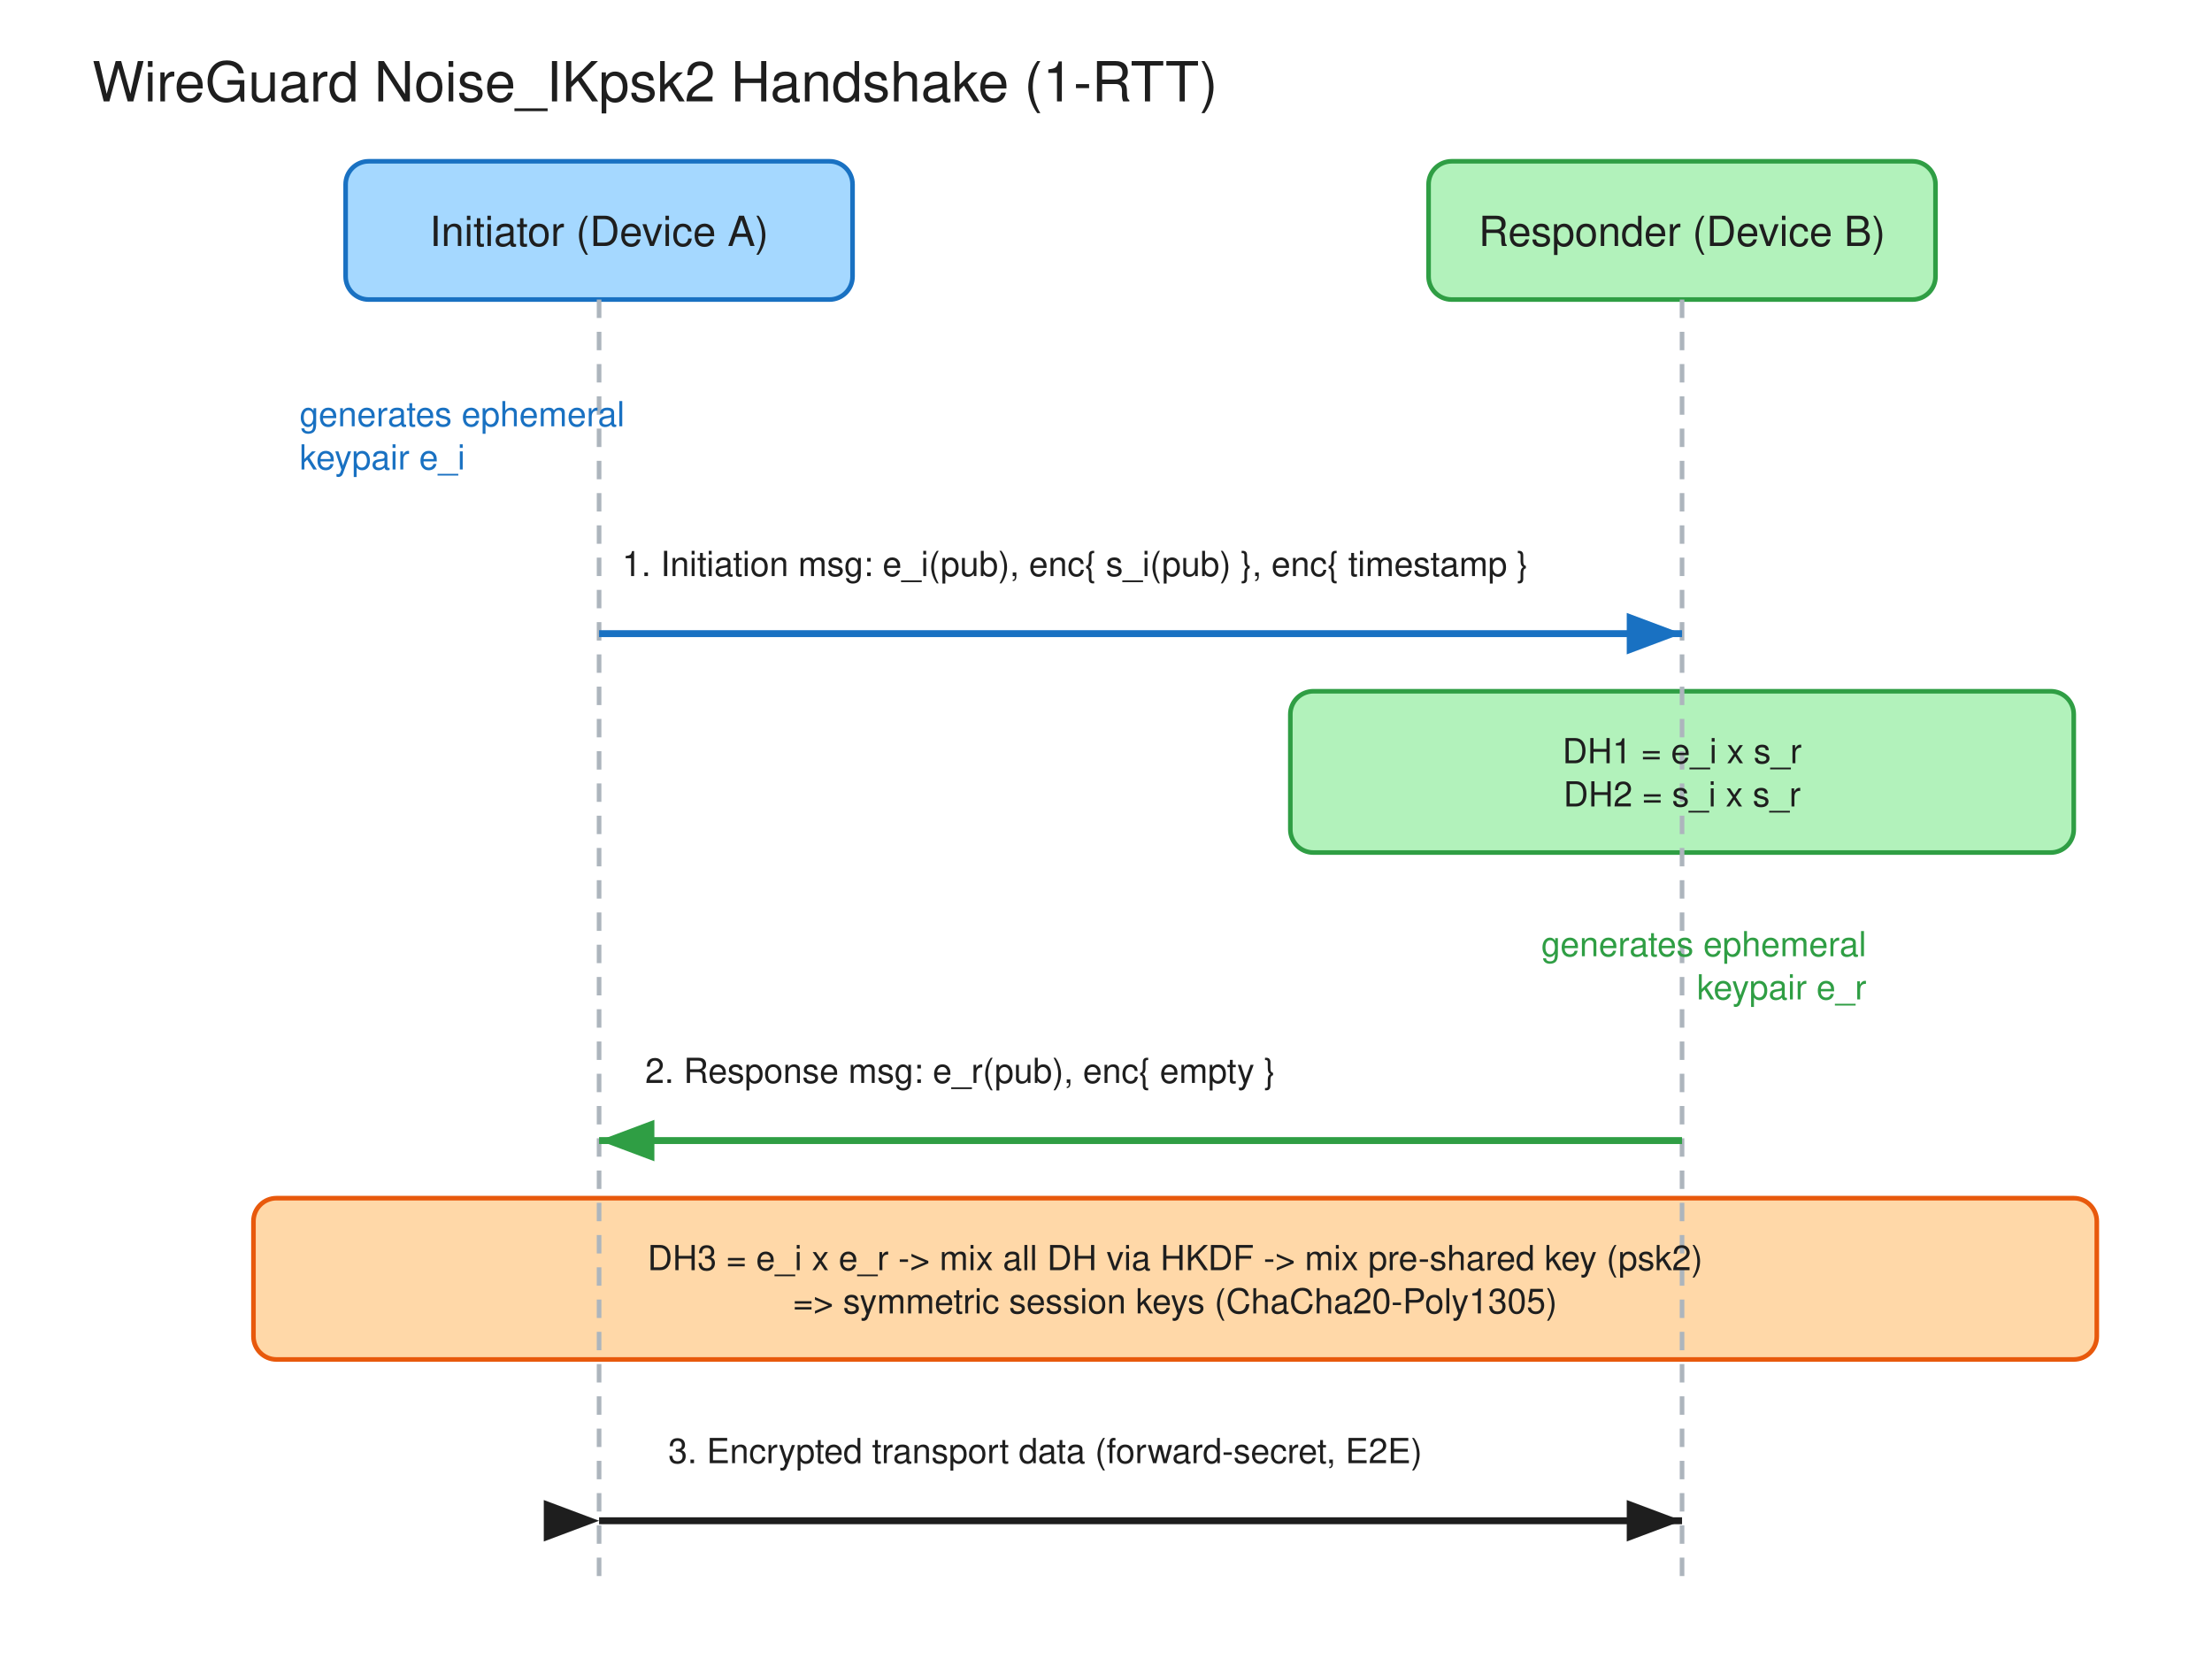
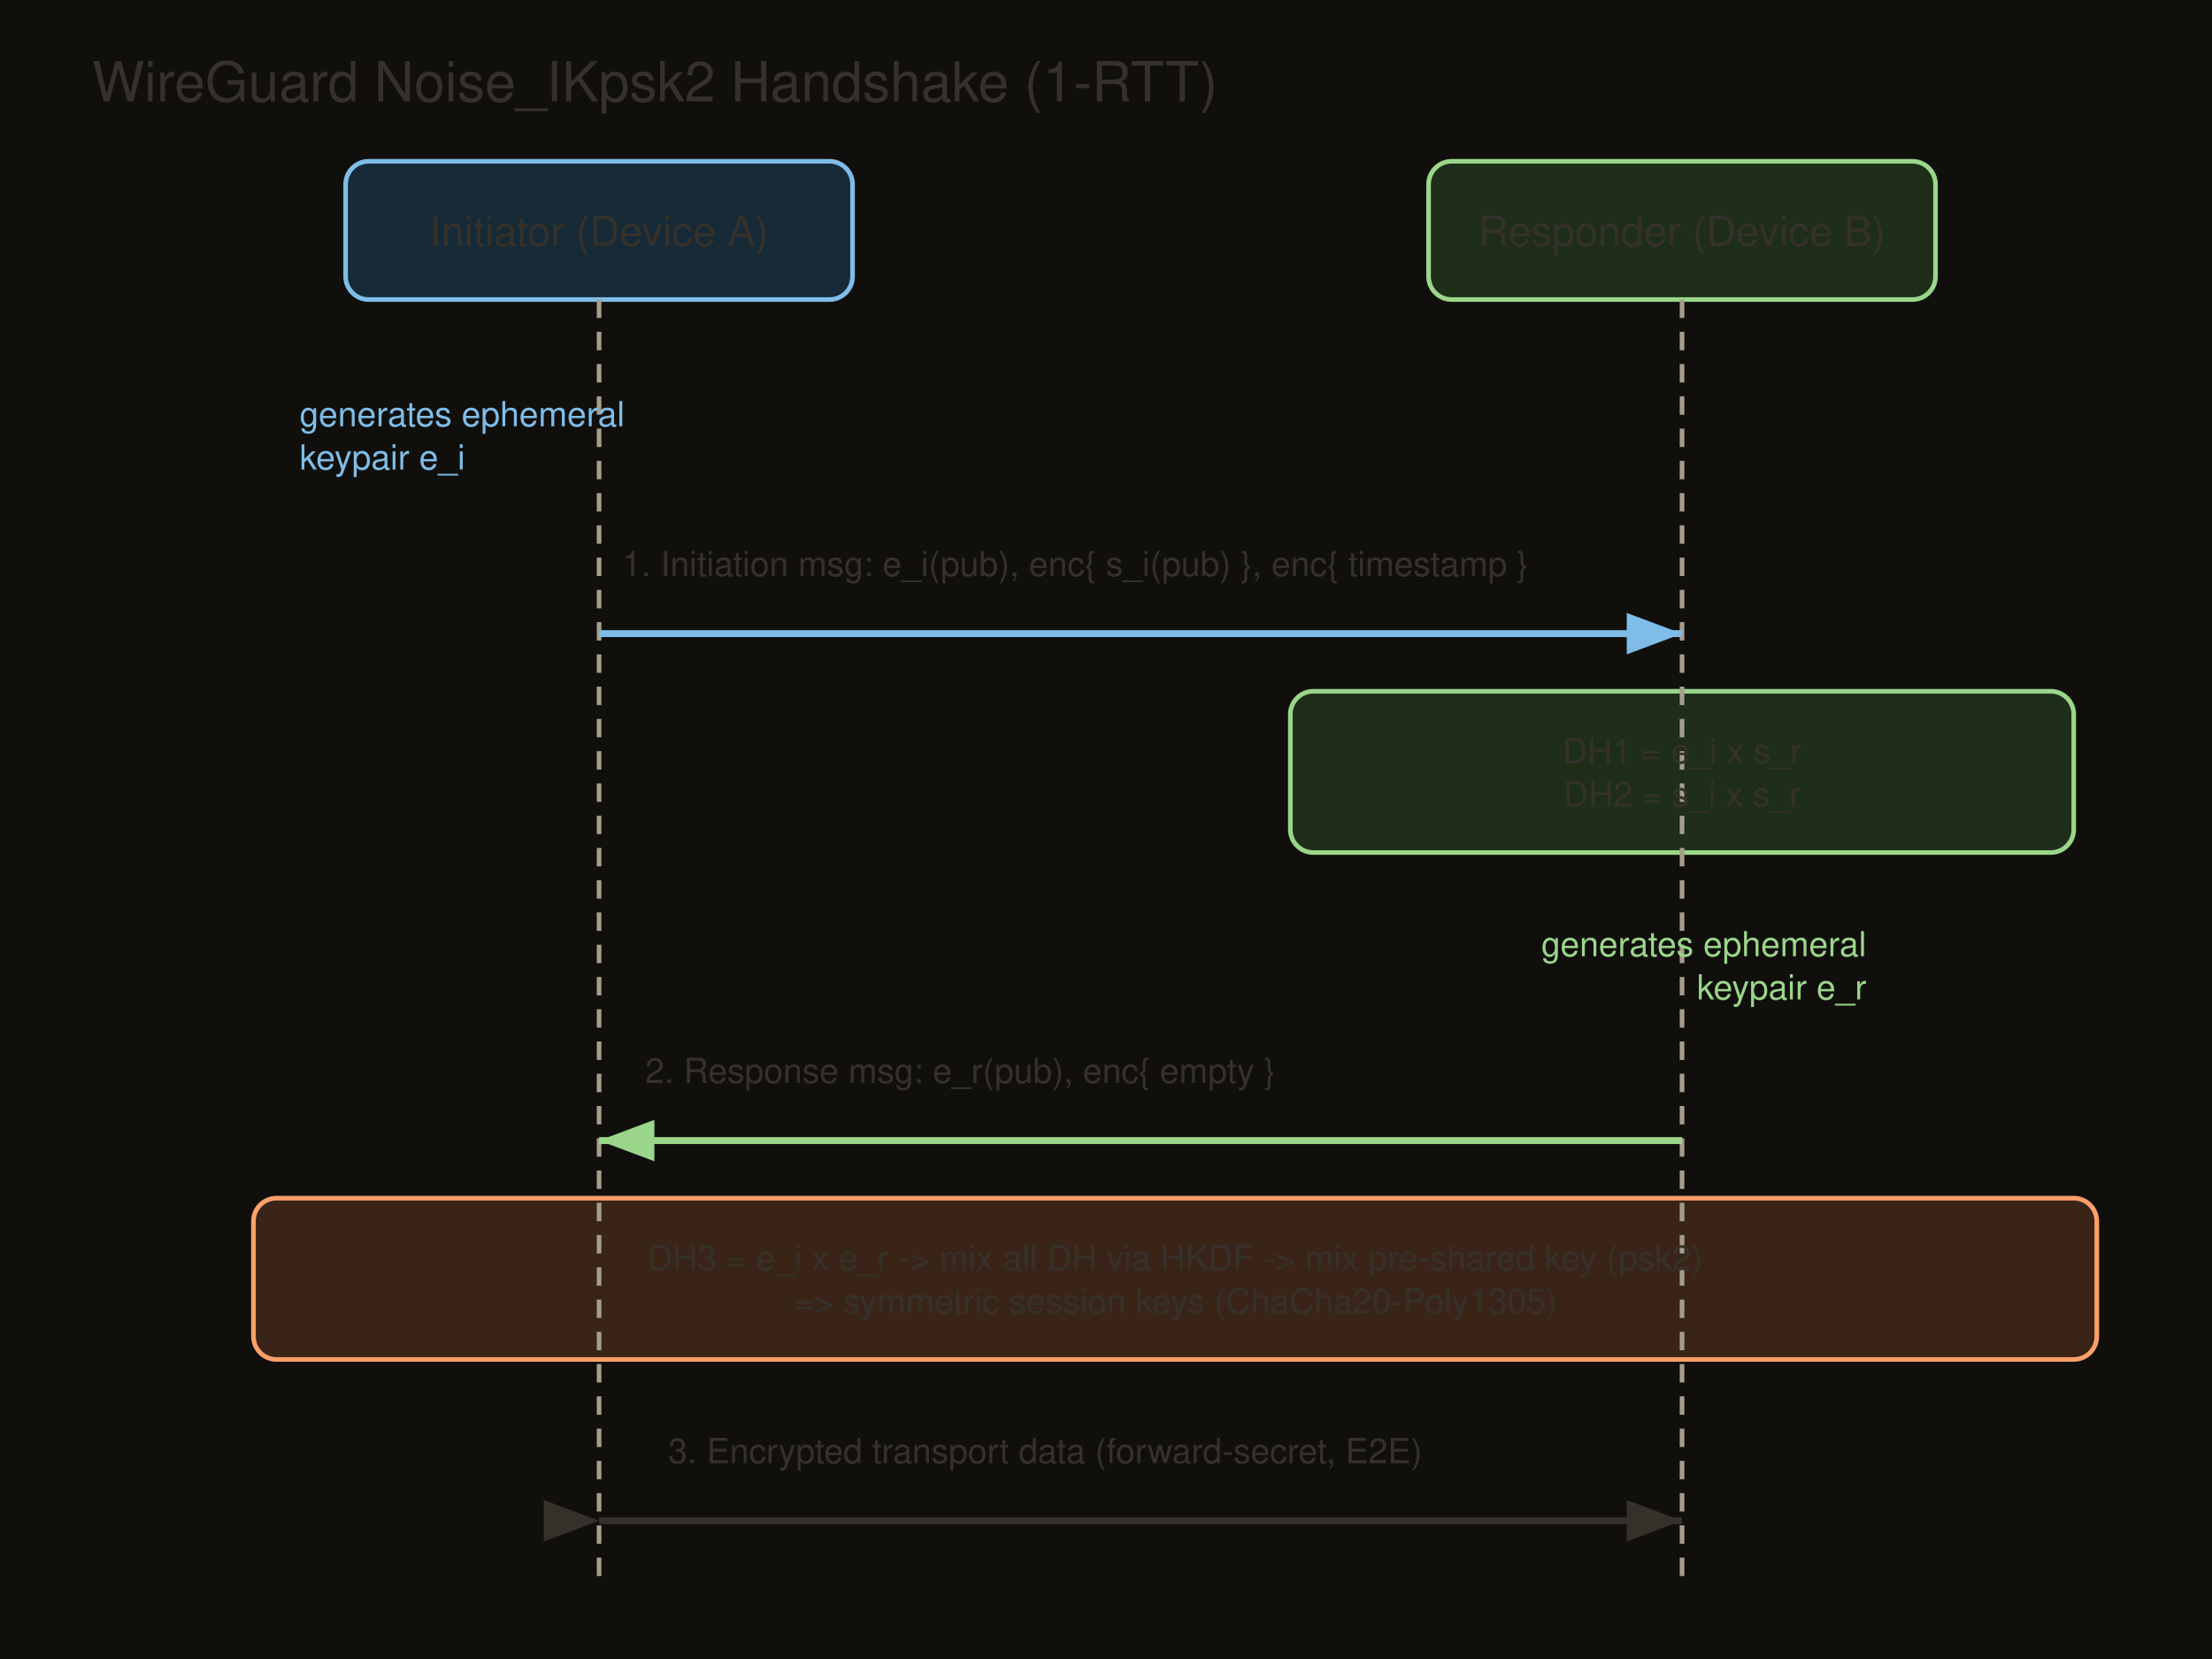
<svg xmlns="http://www.w3.org/2000/svg" width="960" height="720" viewBox="0 0 960 720" font-family="Segoe UI, Helvetica, Arial, sans-serif">
-   <rect width="960" height="720" fill="#ffffff" />
+   <rect width="960" height="720" fill="var(--c-sunken, #100f0c)" />
  <defs>
    <marker id="ah_adb5bd" markerWidth="10" markerHeight="10" refX="8" refY="3" orient="auto" markerUnits="strokeWidth">
-       <path d="M0,0 L8,3 L0,6 Z" fill="#adb5bd" />
+       <path d="M0,0 L8,3 L0,6 Z" fill="var(--c-muted, #a69e8d)" />
    </marker>
    <marker id="ah_1971c2" markerWidth="10" markerHeight="10" refX="8" refY="3" orient="auto" markerUnits="strokeWidth">
-       <path d="M0,0 L8,3 L0,6 Z" fill="#1971c2" />
+       <path d="M0,0 L8,3 L0,6 Z" fill="var(--c-hue-blue, #7fbde8)" />
    </marker>
    <marker id="ah_2f9e44" markerWidth="10" markerHeight="10" refX="8" refY="3" orient="auto" markerUnits="strokeWidth">
-       <path d="M0,0 L8,3 L0,6 Z" fill="#2f9e44" />
+       <path d="M0,0 L8,3 L0,6 Z" fill="var(--c-hue-green, #9bd68a)" />
    </marker>
    <marker id="ah_1e1e1e" markerWidth="10" markerHeight="10" refX="8" refY="3" orient="auto" markerUnits="strokeWidth">
-       <path d="M0,0 L8,3 L0,6 Z" fill="#1e1e1e" />
+       <path d="M0,0 L8,3 L0,6 Z" fill="var(--c-text, #35312a)" />
    </marker>
  </defs>
-   <rect x="150" y="70" width="220" height="60" rx="10" fill="#a5d8ff" fill-opacity="1.0" stroke="#1971c2" stroke-width="2" />
-   <rect x="620" y="70" width="220" height="60" rx="10" fill="#b2f2bb" fill-opacity="1.0" stroke="#2f9e44" stroke-width="2" />
-   <rect x="560" y="300" width="340" height="70" rx="10" fill="#b2f2bb" fill-opacity="1.0" stroke="#2f9e44" stroke-width="2" />
-   <rect x="110" y="520" width="800" height="70" rx="10" fill="#ffd8a8" fill-opacity="1.0" stroke="#e8590c" stroke-width="2" />
-   <line x1="260.0" y1="130" x2="260.0" y2="690" stroke="#adb5bd" stroke-width="2" stroke-dasharray="8 6" />
-   <line x1="730.0" y1="130" x2="730.0" y2="690" stroke="#adb5bd" stroke-width="2" stroke-dasharray="8 6" />
-   <line x1="260.0" y1="275" x2="730.0" y2="275" stroke="#1971c2" stroke-width="3" marker-end="url(#ah_1971c2)" />
-   <line x1="730.0" y1="495" x2="260.0" y2="495" stroke="#2f9e44" stroke-width="3" marker-end="url(#ah_2f9e44)" />
-   <line x1="260.0" y1="660" x2="730.0" y2="660" stroke="#1e1e1e" stroke-width="3" marker-start="url(#ah_1e1e1e)" marker-end="url(#ah_1e1e1e)" />
-   <text x="40" y="44.0" font-size="24" fill="#1e1e1e" text-anchor="start">WireGuard  Noise_IKpsk2  Handshake  (1-RTT)</text>
-   <text x="260.0" y="106.75" font-size="18" fill="#1e1e1e" text-anchor="middle">Initiator  (Device A)</text>
-   <text x="730.0" y="106.75" font-size="18" fill="#1e1e1e" text-anchor="middle">Responder  (Device B)</text>
-   <text x="130" y="185.0" font-size="15" fill="#1971c2" text-anchor="start">generates ephemeral</text>
-   <text x="130" y="203.75" font-size="15" fill="#1971c2" text-anchor="start">keypair e_i</text>
-   <text x="270.0" y="250.0" font-size="15" fill="#1e1e1e" text-anchor="start">1.  Initiation msg:  e_i(pub),  enc{ s_i(pub) },  enc{ timestamp }</text>
-   <text x="730.0" y="331.25" font-size="15" fill="#1e1e1e" text-anchor="middle">DH1 = e_i x s_r</text>
-   <text x="730.0" y="350.0" font-size="15" fill="#1e1e1e" text-anchor="middle">DH2 = s_i x s_r</text>
-   <text x="810" y="415.0" font-size="15" fill="#2f9e44" text-anchor="end">generates ephemeral</text>
-   <text x="810" y="433.75" font-size="15" fill="#2f9e44" text-anchor="end">keypair e_r</text>
-   <text x="280.0" y="470.0" font-size="15" fill="#1e1e1e" text-anchor="start">2.  Response msg:  e_r(pub),  enc{ empty }</text>
-   <text x="510.0" y="551.25" font-size="15" fill="#1e1e1e" text-anchor="middle">DH3 = e_i x e_r   -&gt;   mix all DH via HKDF   -&gt;   mix pre-shared key (psk2)</text>
-   <text x="510.0" y="570.0" font-size="15" fill="#1e1e1e" text-anchor="middle">=&gt;  symmetric session keys  (ChaCha20-Poly1305)</text>
-   <text x="290.0" y="635.0" font-size="15" fill="#1e1e1e" text-anchor="start">3.  Encrypted transport data  (forward-secret, E2E)</text>
+   <rect x="150" y="70" width="220" height="60" rx="10" fill="var(--c-tint-blue, #162a38)" fill-opacity="1.0" stroke="var(--c-hue-blue, #7fbde8)" stroke-width="2" />
+   <rect x="620" y="70" width="220" height="60" rx="10" fill="var(--c-tint-green, #1e2e18)" fill-opacity="1.0" stroke="var(--c-hue-green, #9bd68a)" stroke-width="2" />
+   <rect x="560" y="300" width="340" height="70" rx="10" fill="var(--c-tint-green, #1e2e18)" fill-opacity="1.0" stroke="var(--c-hue-green, #9bd68a)" stroke-width="2" />
+   <rect x="110" y="520" width="800" height="70" rx="10" fill="var(--c-tint-orange, #3a2418)" fill-opacity="1.0" stroke="var(--c-hue-orange, #ffa06b)" stroke-width="2" />
+   <line x1="260.0" y1="130" x2="260.0" y2="690" stroke="var(--c-muted, #a69e8d)" stroke-width="2" stroke-dasharray="8 6" />
+   <line x1="730.0" y1="130" x2="730.0" y2="690" stroke="var(--c-muted, #a69e8d)" stroke-width="2" stroke-dasharray="8 6" />
+   <line x1="260.0" y1="275" x2="730.0" y2="275" stroke="var(--c-hue-blue, #7fbde8)" stroke-width="3" marker-end="url(#ah_1971c2)" />
+   <line x1="730.0" y1="495" x2="260.0" y2="495" stroke="var(--c-hue-green, #9bd68a)" stroke-width="3" marker-end="url(#ah_2f9e44)" />
+   <line x1="260.0" y1="660" x2="730.0" y2="660" stroke="var(--c-text, #35312a)" stroke-width="3" marker-start="url(#ah_1e1e1e)" marker-end="url(#ah_1e1e1e)" />
+   <text x="40" y="44.0" font-size="24" fill="var(--c-text, #35312a)" text-anchor="start">WireGuard  Noise_IKpsk2  Handshake  (1-RTT)</text>
+   <text x="260.0" y="106.75" font-size="18" fill="var(--c-text, #35312a)" text-anchor="middle">Initiator  (Device A)</text>
+   <text x="730.0" y="106.75" font-size="18" fill="var(--c-text, #35312a)" text-anchor="middle">Responder  (Device B)</text>
+   <text x="130" y="185.0" font-size="15" fill="var(--c-hue-blue, #7fbde8)" text-anchor="start">generates ephemeral</text>
+   <text x="130" y="203.75" font-size="15" fill="var(--c-hue-blue, #7fbde8)" text-anchor="start">keypair e_i</text>
+   <text x="270.0" y="250.0" font-size="15" fill="var(--c-text, #35312a)" text-anchor="start">1.  Initiation msg:  e_i(pub),  enc{ s_i(pub) },  enc{ timestamp }</text>
+   <text x="730.0" y="331.25" font-size="15" fill="var(--c-text, #35312a)" text-anchor="middle">DH1 = e_i x s_r</text>
+   <text x="730.0" y="350.0" font-size="15" fill="var(--c-text, #35312a)" text-anchor="middle">DH2 = s_i x s_r</text>
+   <text x="810" y="415.0" font-size="15" fill="var(--c-hue-green, #9bd68a)" text-anchor="end">generates ephemeral</text>
+   <text x="810" y="433.75" font-size="15" fill="var(--c-hue-green, #9bd68a)" text-anchor="end">keypair e_r</text>
+   <text x="280.0" y="470.0" font-size="15" fill="var(--c-text, #35312a)" text-anchor="start">2.  Response msg:  e_r(pub),  enc{ empty }</text>
+   <text x="510.0" y="551.25" font-size="15" fill="var(--c-text, #35312a)" text-anchor="middle">DH3 = e_i x e_r   -&gt;   mix all DH via HKDF   -&gt;   mix pre-shared key (psk2)</text>
+   <text x="510.0" y="570.0" font-size="15" fill="var(--c-text, #35312a)" text-anchor="middle">=&gt;  symmetric session keys  (ChaCha20-Poly1305)</text>
+   <text x="290.0" y="635.0" font-size="15" fill="var(--c-text, #35312a)" text-anchor="start">3.  Encrypted transport data  (forward-secret, E2E)</text>
</svg>
